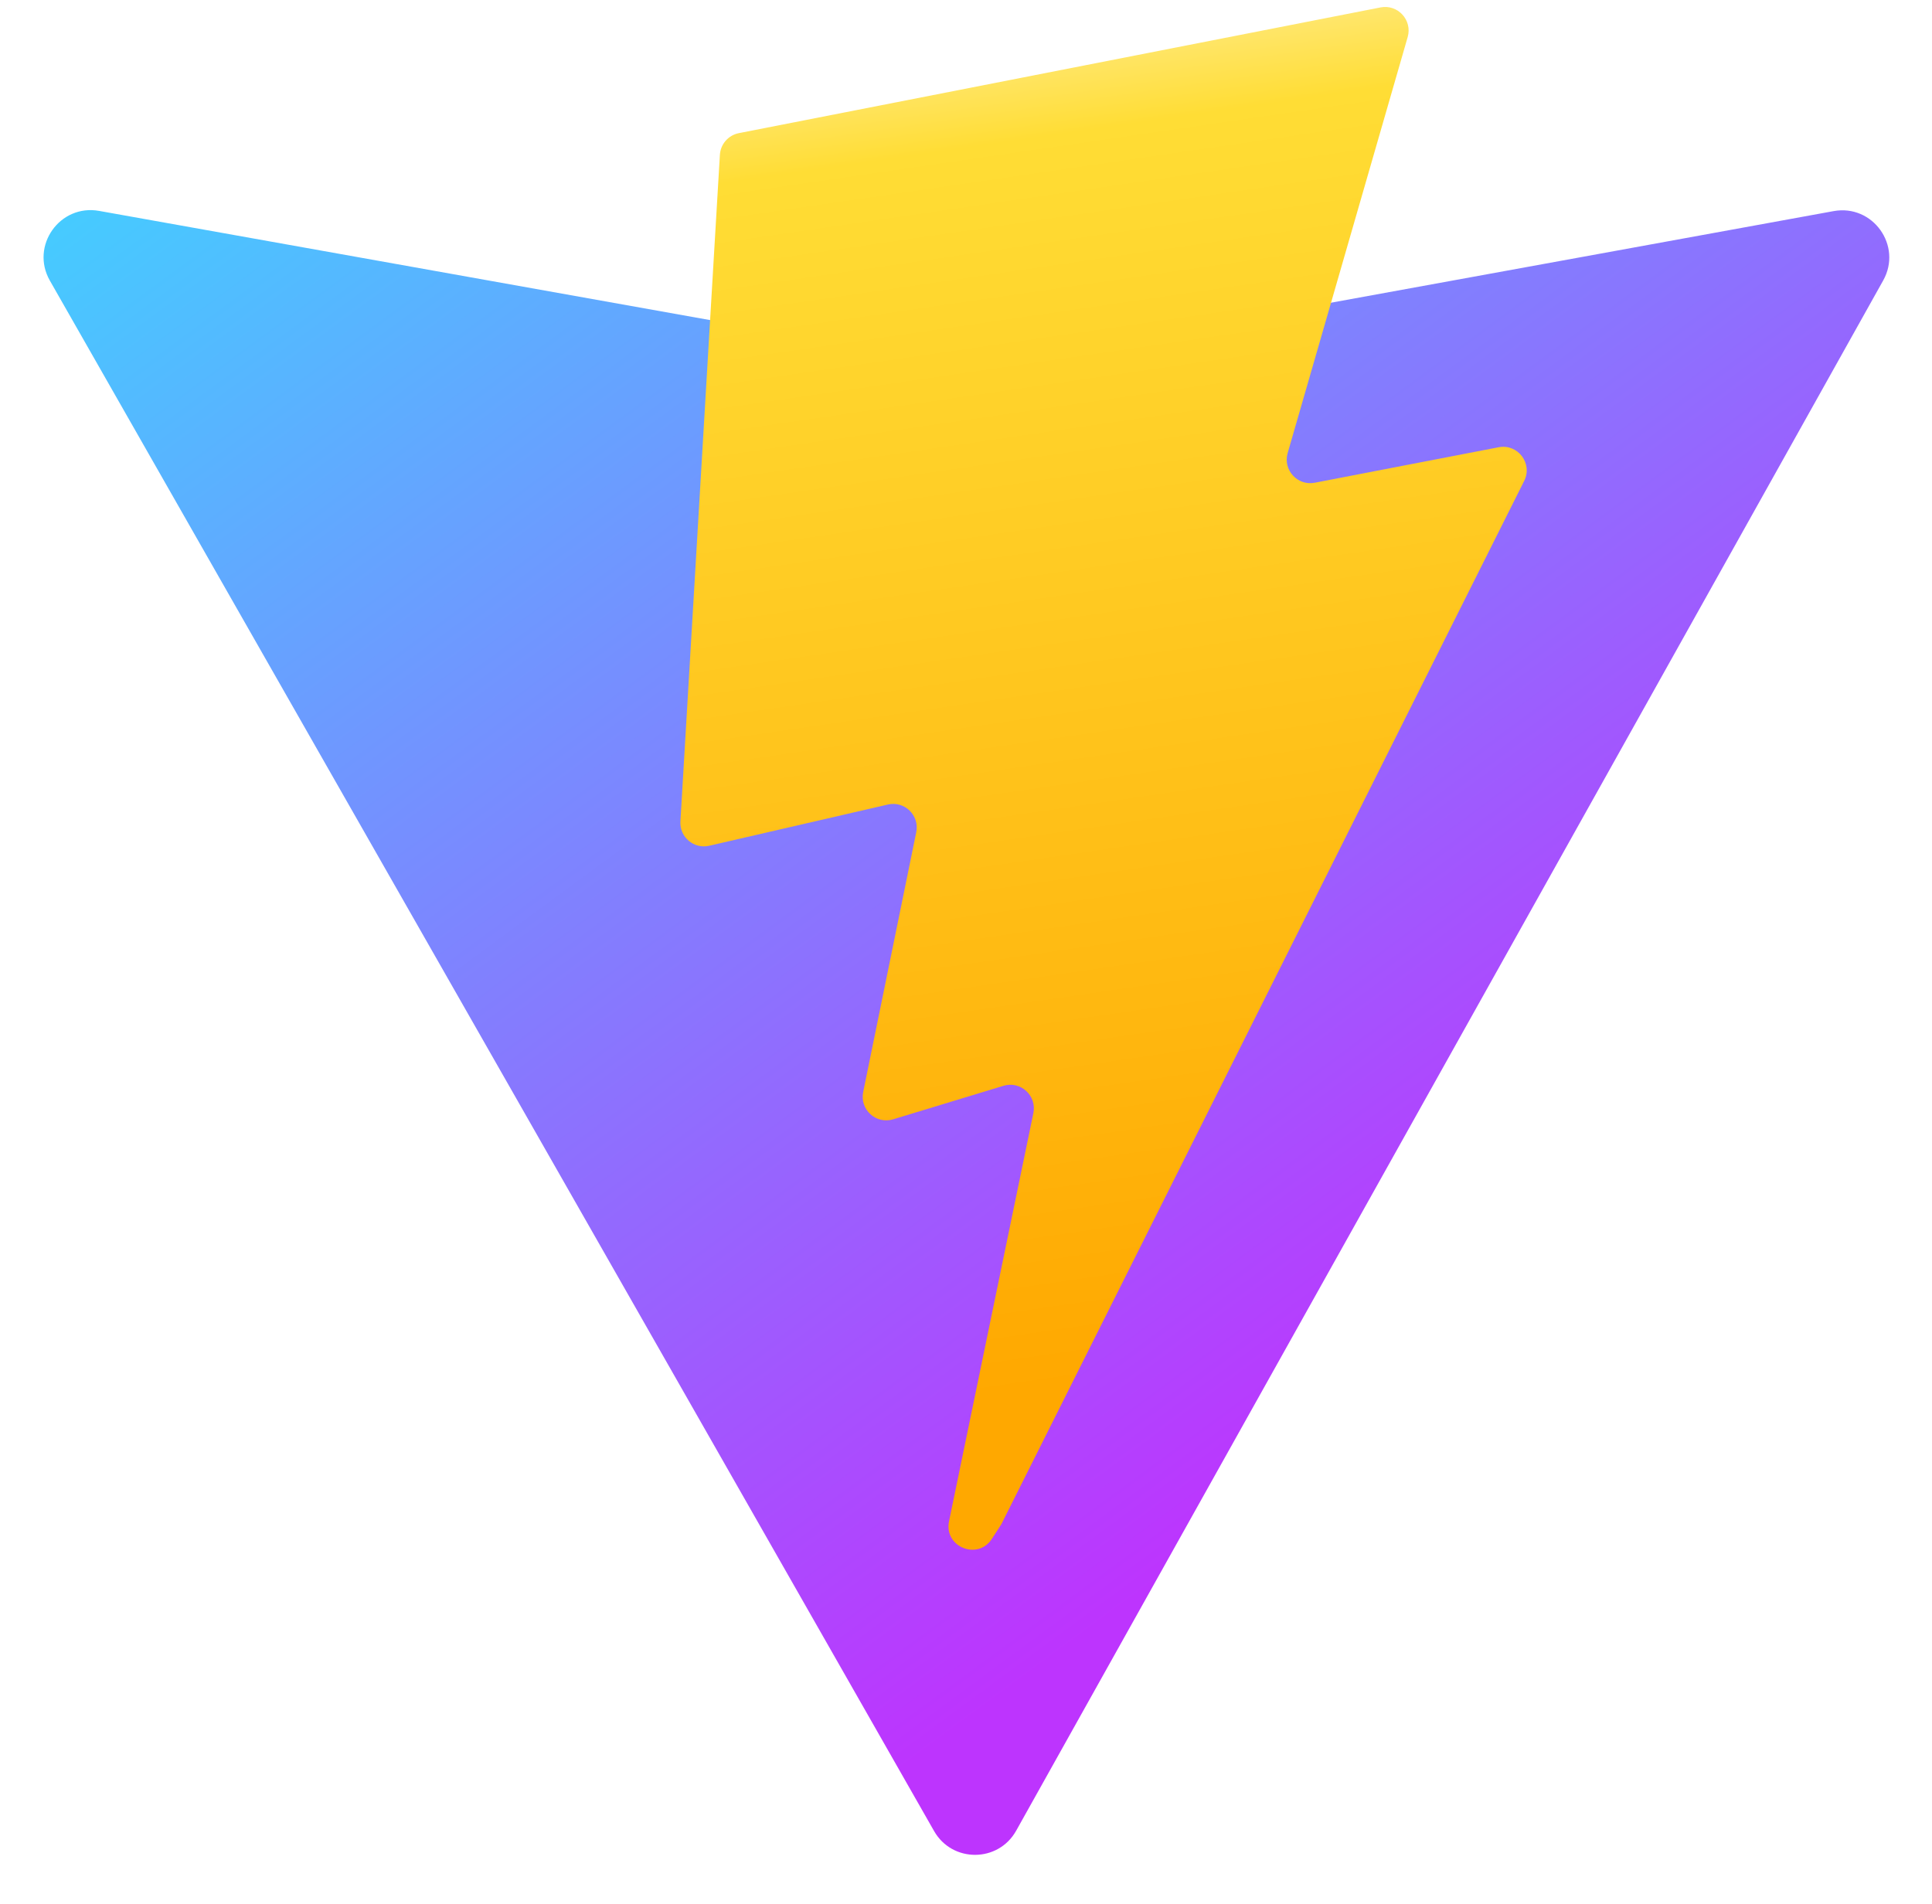
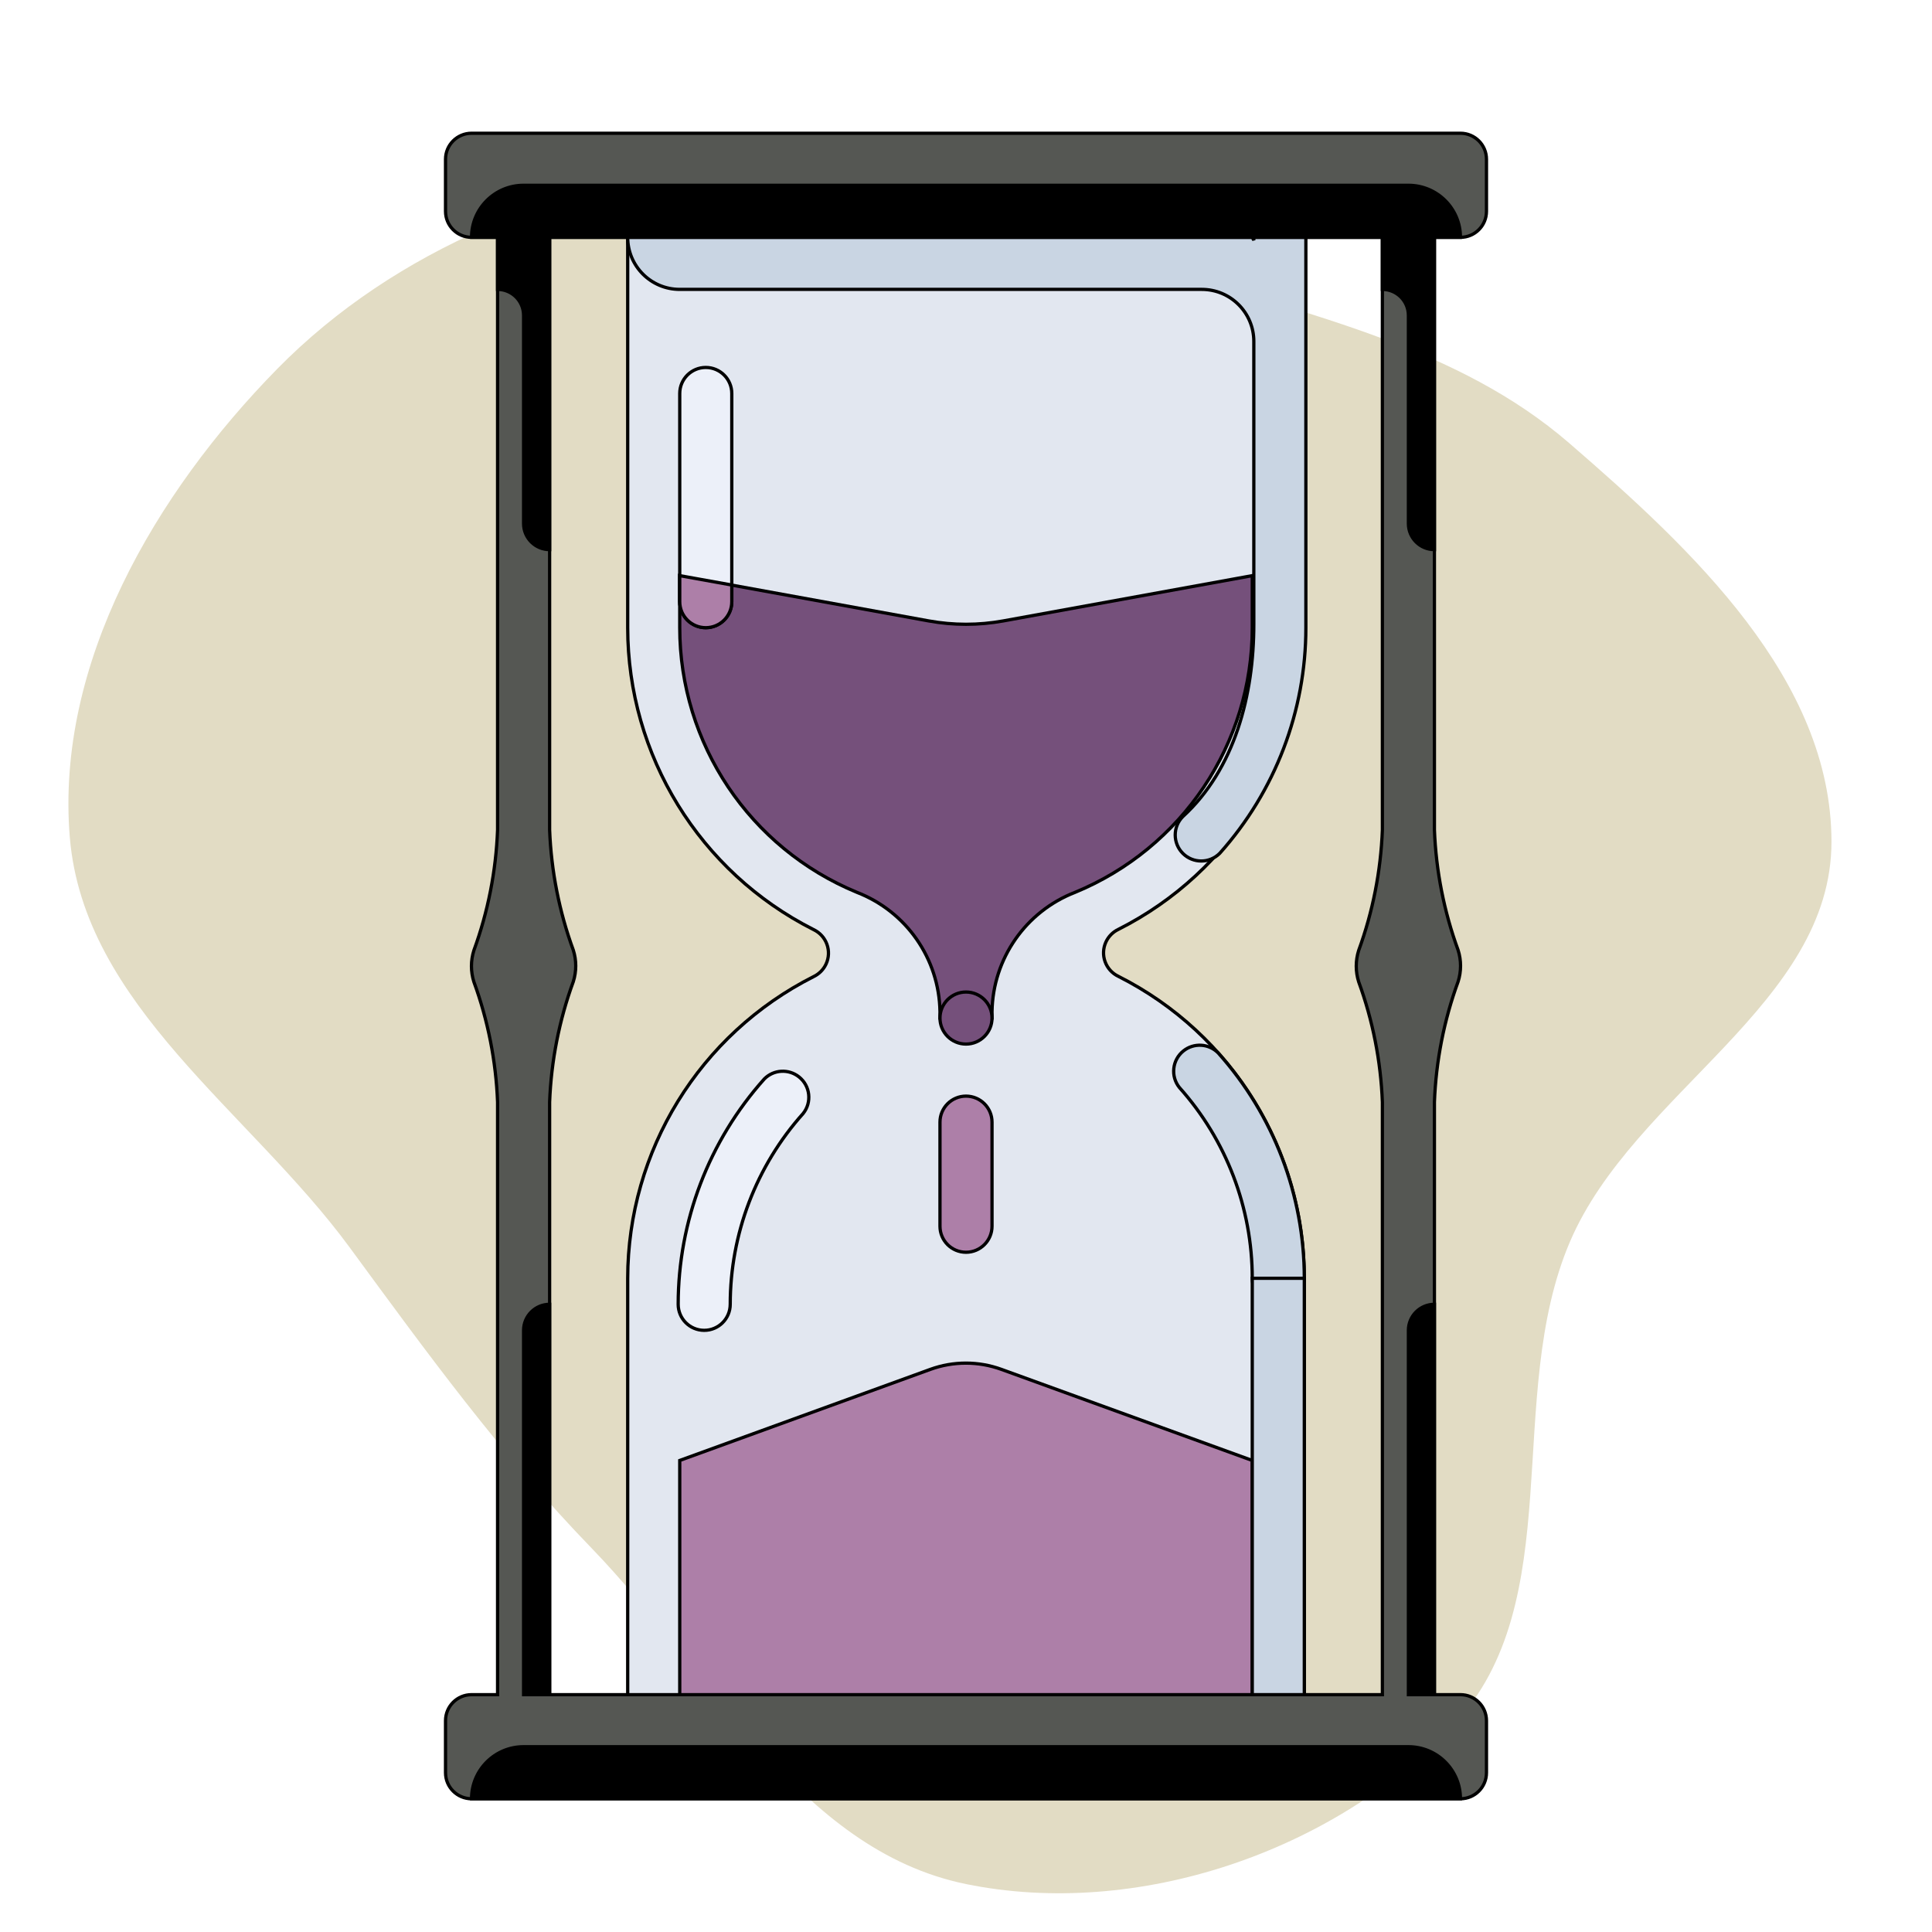
- <svg xmlns="http://www.w3.org/2000/svg" width="410" height="404" viewBox="0 0 410 404" fill="none">
-   <path d="M399.641 59.525L215.643 388.545C211.844 395.338 202.084 395.378 198.228 388.618L10.582 59.556C6.381 52.19 12.68 43.267 21.028 44.759L205.223 77.682C206.398 77.892 207.601 77.89 208.776 77.676L389.119 44.806C397.439 43.289 403.768 52.143 399.641 59.525Z" fill="url(#paint0_linear)" />
-   <path d="M292.965 1.574L156.801 28.255C154.563 28.694 152.906 30.59 152.771 32.866L144.395 174.33C144.198 177.662 147.258 180.248 150.51 179.498L188.42 170.749C191.967 169.931 195.172 173.055 194.443 176.622L183.18 231.775C182.422 235.487 185.907 238.661 189.532 237.56L212.947 230.446C216.577 229.344 220.065 232.527 219.297 236.242L201.398 322.875C200.278 328.294 207.486 331.249 210.492 326.603L212.5 323.5L323.454 102.072C325.312 98.365 322.108 94.137 318.036 94.923L279.014 102.454C275.347 103.161 272.227 99.746 273.262 96.158L298.731 7.867C299.767 4.273 296.636 0.855 292.965 1.574Z" fill="url(#paint1_linear)" />
-   <defs>
-     <linearGradient id="paint0_linear" x1="6" y1="33" x2="235" y2="344" gradientUnits="userSpaceOnUse">
-       <stop stop-color="#41D1FF" />
-       <stop offset="1" stop-color="#BD34FE" />
-     </linearGradient>
-     <linearGradient id="paint1_linear" x1="194.651" y1="8.818" x2="236.076" y2="292.989" gradientUnits="userSpaceOnUse">
-       <stop stop-color="#FFEA83" />
-       <stop offset="0.083" stop-color="#FFDD35" />
-       <stop offset="1" stop-color="#FFA800" />
-     </linearGradient>
-   </defs>
+ <svg xmlns="http://www.w3.org/2000/svg" version="1.1" id="Layer_1" viewBox="-40.96 -40.96 593.92 593.92" xml:space="preserve" width="800px" height="800px" fill="#000000" stroke="#000000">
+   <g id="SVGRepo_bgCarrier" stroke-width="0" transform="translate(0,0), scale(1)">
+     <path transform="translate(-40.96, -40.96), scale(18.56)" d="M16,31.206C18.832,31.785,22.096,30.673,24.077,28.567C25.994,26.528,24.902,23.142,26.003,20.568C27.062,18.091,30.337,16.633,30.335,13.939C30.333,11.252,28.026,9.099,25.993,7.341C24.139,5.738,21.71,5.246,19.385,4.472C16.966,3.666,14.633,2.433,12.099,2.714C9.312,3.023,6.554,4.111,4.589,6.113C2.569,8.172,0.919,10.991,1.156,13.866C1.387,16.655,4.136,18.406,5.792,20.662C7.079,22.416,8.288,24.082,9.801,25.645C11.772,27.681,13.224,30.637,16,31.206" fill="#e2dcc4" strokewidth="0" />
+   </g>
+   <g id="SVGRepo_tracerCarrier" stroke-linecap="round" stroke-linejoin="round" stroke="#CCCCCC" stroke-width="1.024" />
+   <g id="SVGRepo_iconCarrier">
+     <path style="fill:#555753;" d="M408,32c4.416,0,8-3.584,8-8V8c0-4.416-3.584-8-8-8H104c-4.416,0-8,3.584-8,8v16c0,4.416,3.584,8,8,8 h8v182.16c-0.48,12.648-2.936,25.152-7.28,37.04c-1,3.152-1,6.528,0,9.68c4.336,11.864,6.792,24.336,7.28,36.96V480h-8 c-4.416,0-8,3.584-8,8v16c0,4.416,3.584,8,8,8h304c4.416,0,8-3.584,8-8v-16c0-4.416-3.584-8-8-8h-8V297.84 c0.48-12.648,2.936-25.152,7.28-37.04c1-3.152,1-6.528,0-9.68c-4.336-11.864-6.792-24.336-7.28-36.96V32H408z M384,214.16 c-0.48,12.648-2.936,25.152-7.28,37.04c-1,3.152-1,6.528,0,9.68c4.336,11.864,6.792,24.336,7.28,36.96V480H128V297.84 c0.48-12.648,2.936-25.152,7.28-37.04c1-3.152,1-6.528,0-9.68c-4.336-11.864-6.792-24.336-7.28-36.96V32h256V214.16z" />
+     <path style="fill:#E2E7F0;" d="M360,152V32H152v120c0.016,39.232,22.104,75.112,57.12,92.8c4,1.88,5.72,6.648,3.84,10.64 c-0.792,1.688-2.152,3.04-3.84,3.84C174.128,276.952,152.04,312.8,152,352v128h208V352c-0.016-39.232-22.104-75.112-57.12-92.8 c-4-1.88-5.72-6.648-3.84-10.64c0.792-1.688,2.152-3.04,3.84-3.84C337.872,227.048,359.96,191.2,360,152z" />
+     <path style="fill:#000000;" d="M120,496h272c8.84,0,16,7.16,16,16H104C104,503.16,111.16,496,120,496z" />
+     <g>
+       <path style="fill:#75507b;" d="M244.56,149.92L168,136v16c0,35.656,21.512,67.776,54.48,81.36 c15.168,5.888,25.256,20.376,25.52,36.64v2h16v-2c0.264-16.264,10.352-30.752,25.52-36.64C322.488,219.776,344,187.656,344,152v-16 l-76.56,13.92C259.872,151.296,252.128,151.296,244.56,149.92z" />
+       <circle style="fill:#75507b;" cx="256" cy="272" r="8" />
+     </g>
+     <g>
+       <path style="fill:#ad7fa8;" d="M256,344c-4.416,0-8-3.584-8-8v-32c0-4.416,3.584-8,8-8c4.416,0,8,3.584,8,8v32 C264,340.416,260.416,344,256,344z" />
+       <path style="fill:#ad7fa8;" d="M344,408v72H168v-72l77.04-28c7.056-2.56,14.784-2.56,21.84,0L344,408z" />
+     </g>
+     <path style="fill:#C9D5E3;" d="M352,360c-4.416,0-8-3.584-8-8c-0.008-21.632-7.976-42.512-22.4-58.64 c-2.768-3.448-2.216-8.48,1.232-11.248c3.192-2.56,7.808-2.304,10.688,0.608c17.04,19.056,26.464,43.72,26.48,69.28 C360,356.416,356.416,360,352,360z" />
+     <path style="fill:#ECF0F9;" d="M175.52,368c4.416,0,8-3.584,8-8c0.008-21.632,7.976-42.512,22.4-58.64 c2.768-3.448,2.216-8.48-1.232-11.248c-3.192-2.56-7.808-2.304-10.688,0.608c-17.04,19.056-26.464,43.72-26.48,69.28 C167.52,364.416,171.104,368,175.52,368z" />
+     <g>
+       <rect x="344" y="352" style="fill:#C9D5E3;" width="16" height="128" />
+       <path style="fill:#C9D5E3;" d="M344.48,32v0.88L344,32H152c0,8.84,7.16,16,16,16h160.48c8.84,0,16,7.16,16,16v86.96 c0,21.68-5.84,44.48-21.84,59.12c-3.112,3.136-3.096,8.208,0.04,11.32c3.136,3.112,8.208,3.096,11.32-0.04 c17.056-19.072,26.488-43.768,26.48-69.36V32H344.48z" />
+     </g>
+     <path style="fill:#ECF0F9;" d="M176,72L176,72c4.416,0,8,3.584,8,8v64c0,4.416-3.584,8-8,8l0,0c-4.416,0-8-3.584-8-8V80 C168,75.584,171.584,72,176,72z" />
+     <path style="fill:#ad7fa8;" d="M176,152c4.416,0,8-3.584,8-8v-5.12L168,136v8C168,148.416,171.584,152,176,152z" />
+     <g>
+       <path style="fill:#000000;" d="M400,360v120h-8V368C392,363.584,395.584,360,400,360z" />
+       <path style="fill:#000000;" d="M392,16H120c-8.84,0-16,7.16-16,16h8v16c4.416,0,8,3.584,8,8v64c0,4.416,3.584,8,8,8V32h256v16 c4.416,0,8,3.584,8,8v64c0,4.416,3.584,8,8,8V32h8C408,23.16,400.84,16,392,16z" />
+       <path style="fill:#000000;" d="M128,360v120h-8V368C120,363.584,123.584,360,128,360z" />
+     </g>
+   </g>
</svg>
